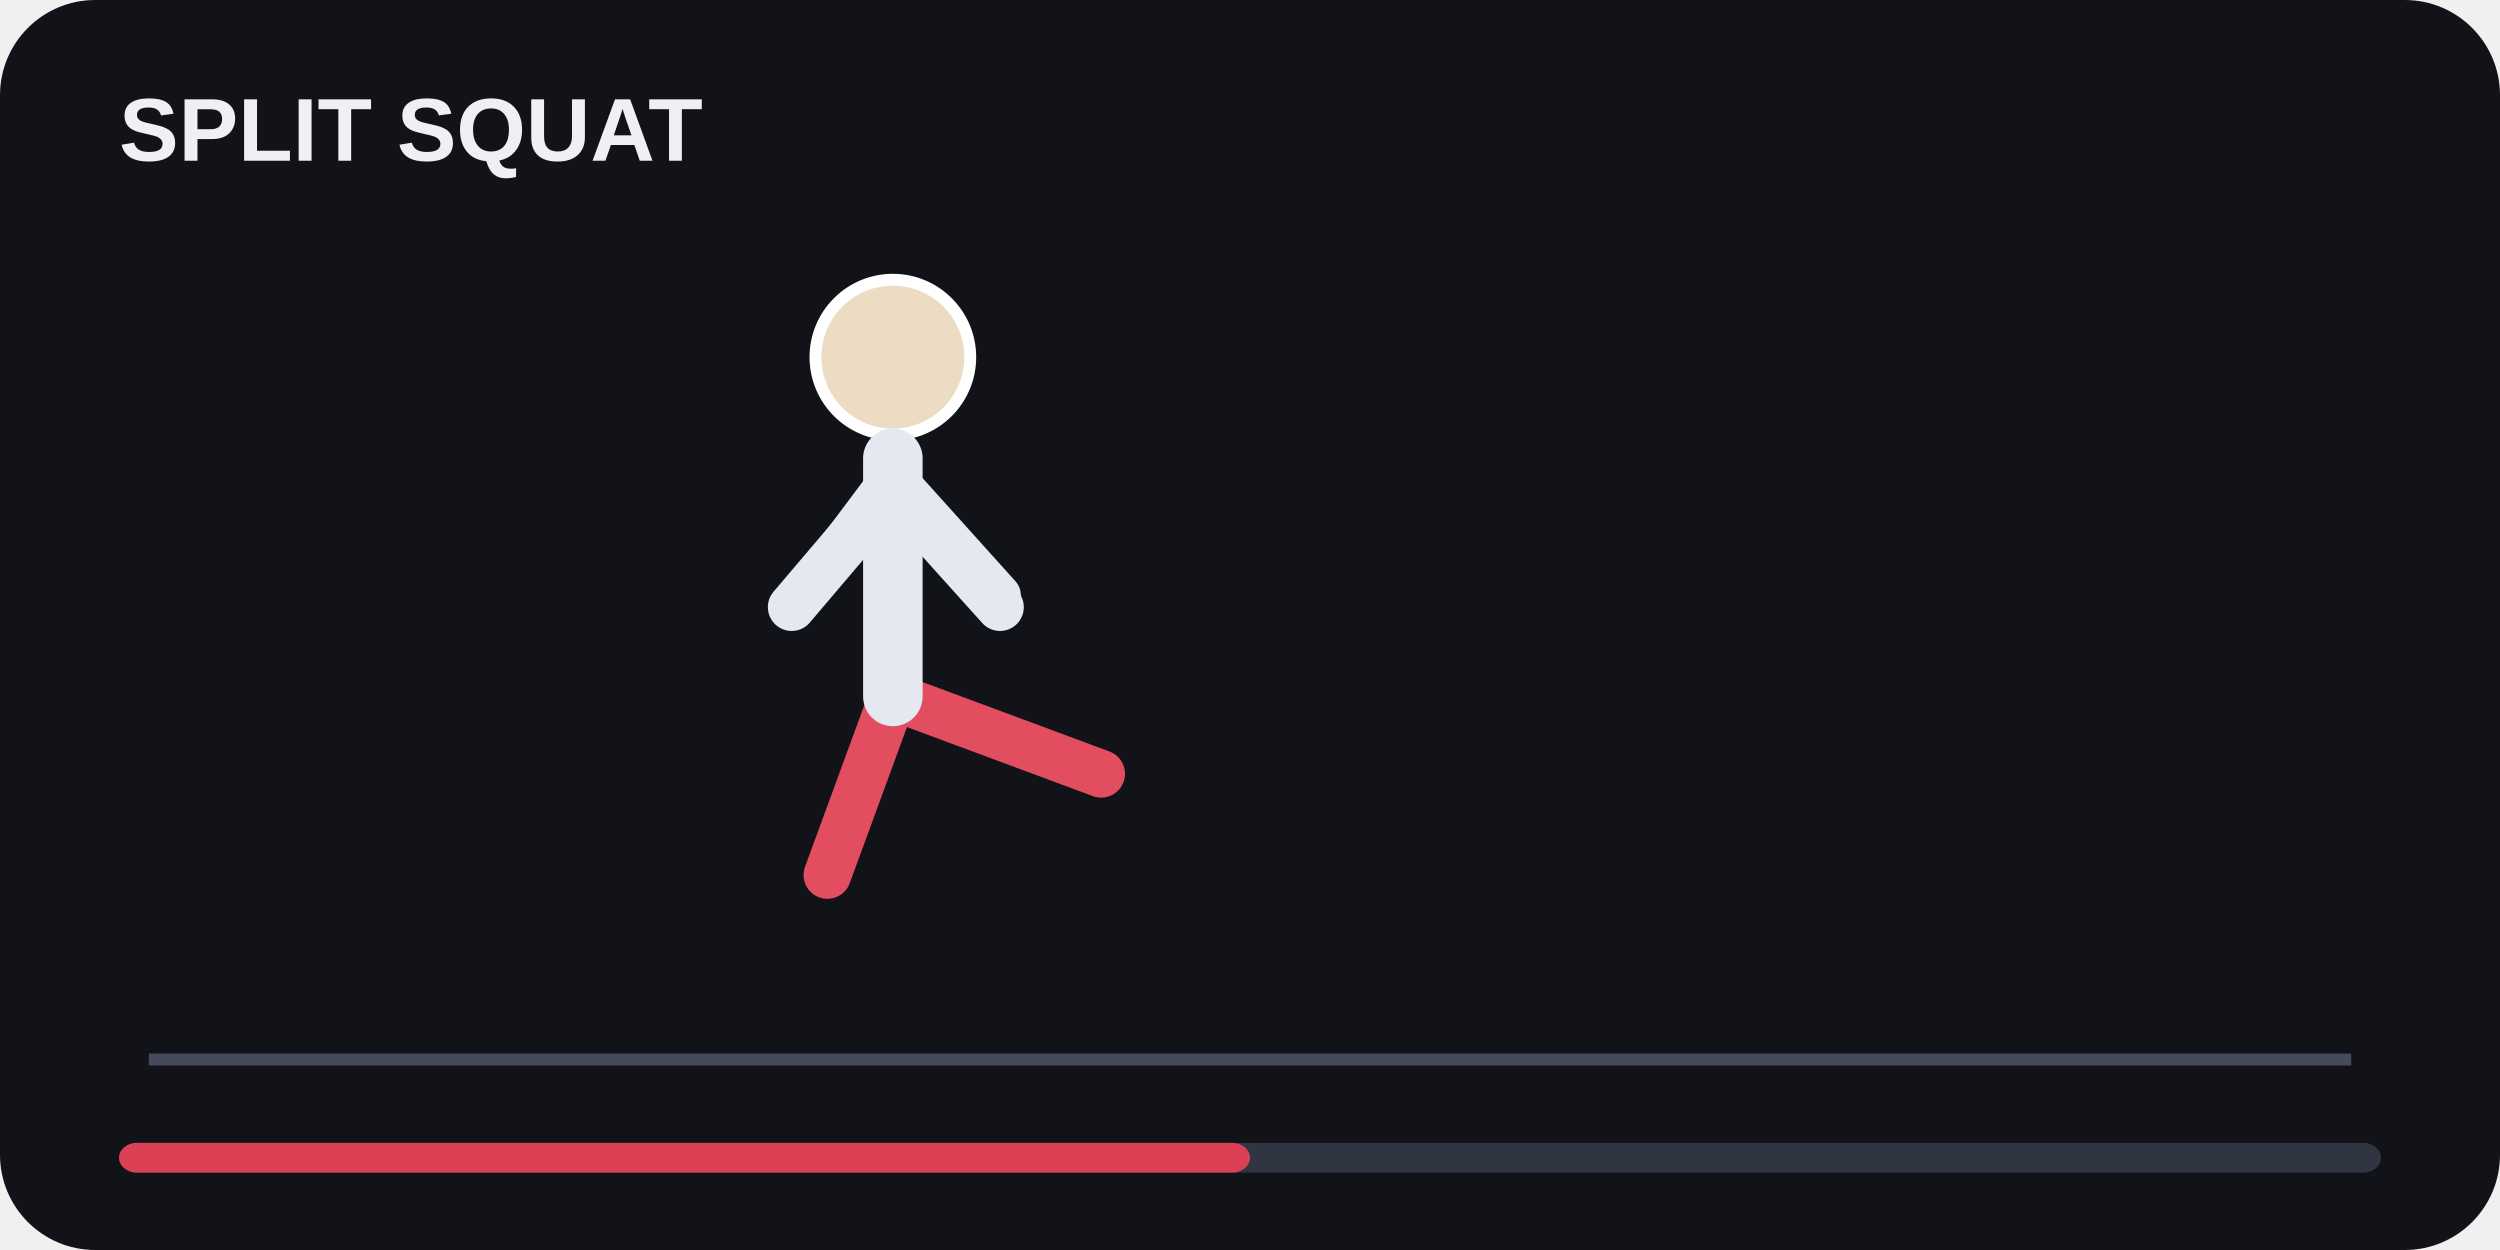
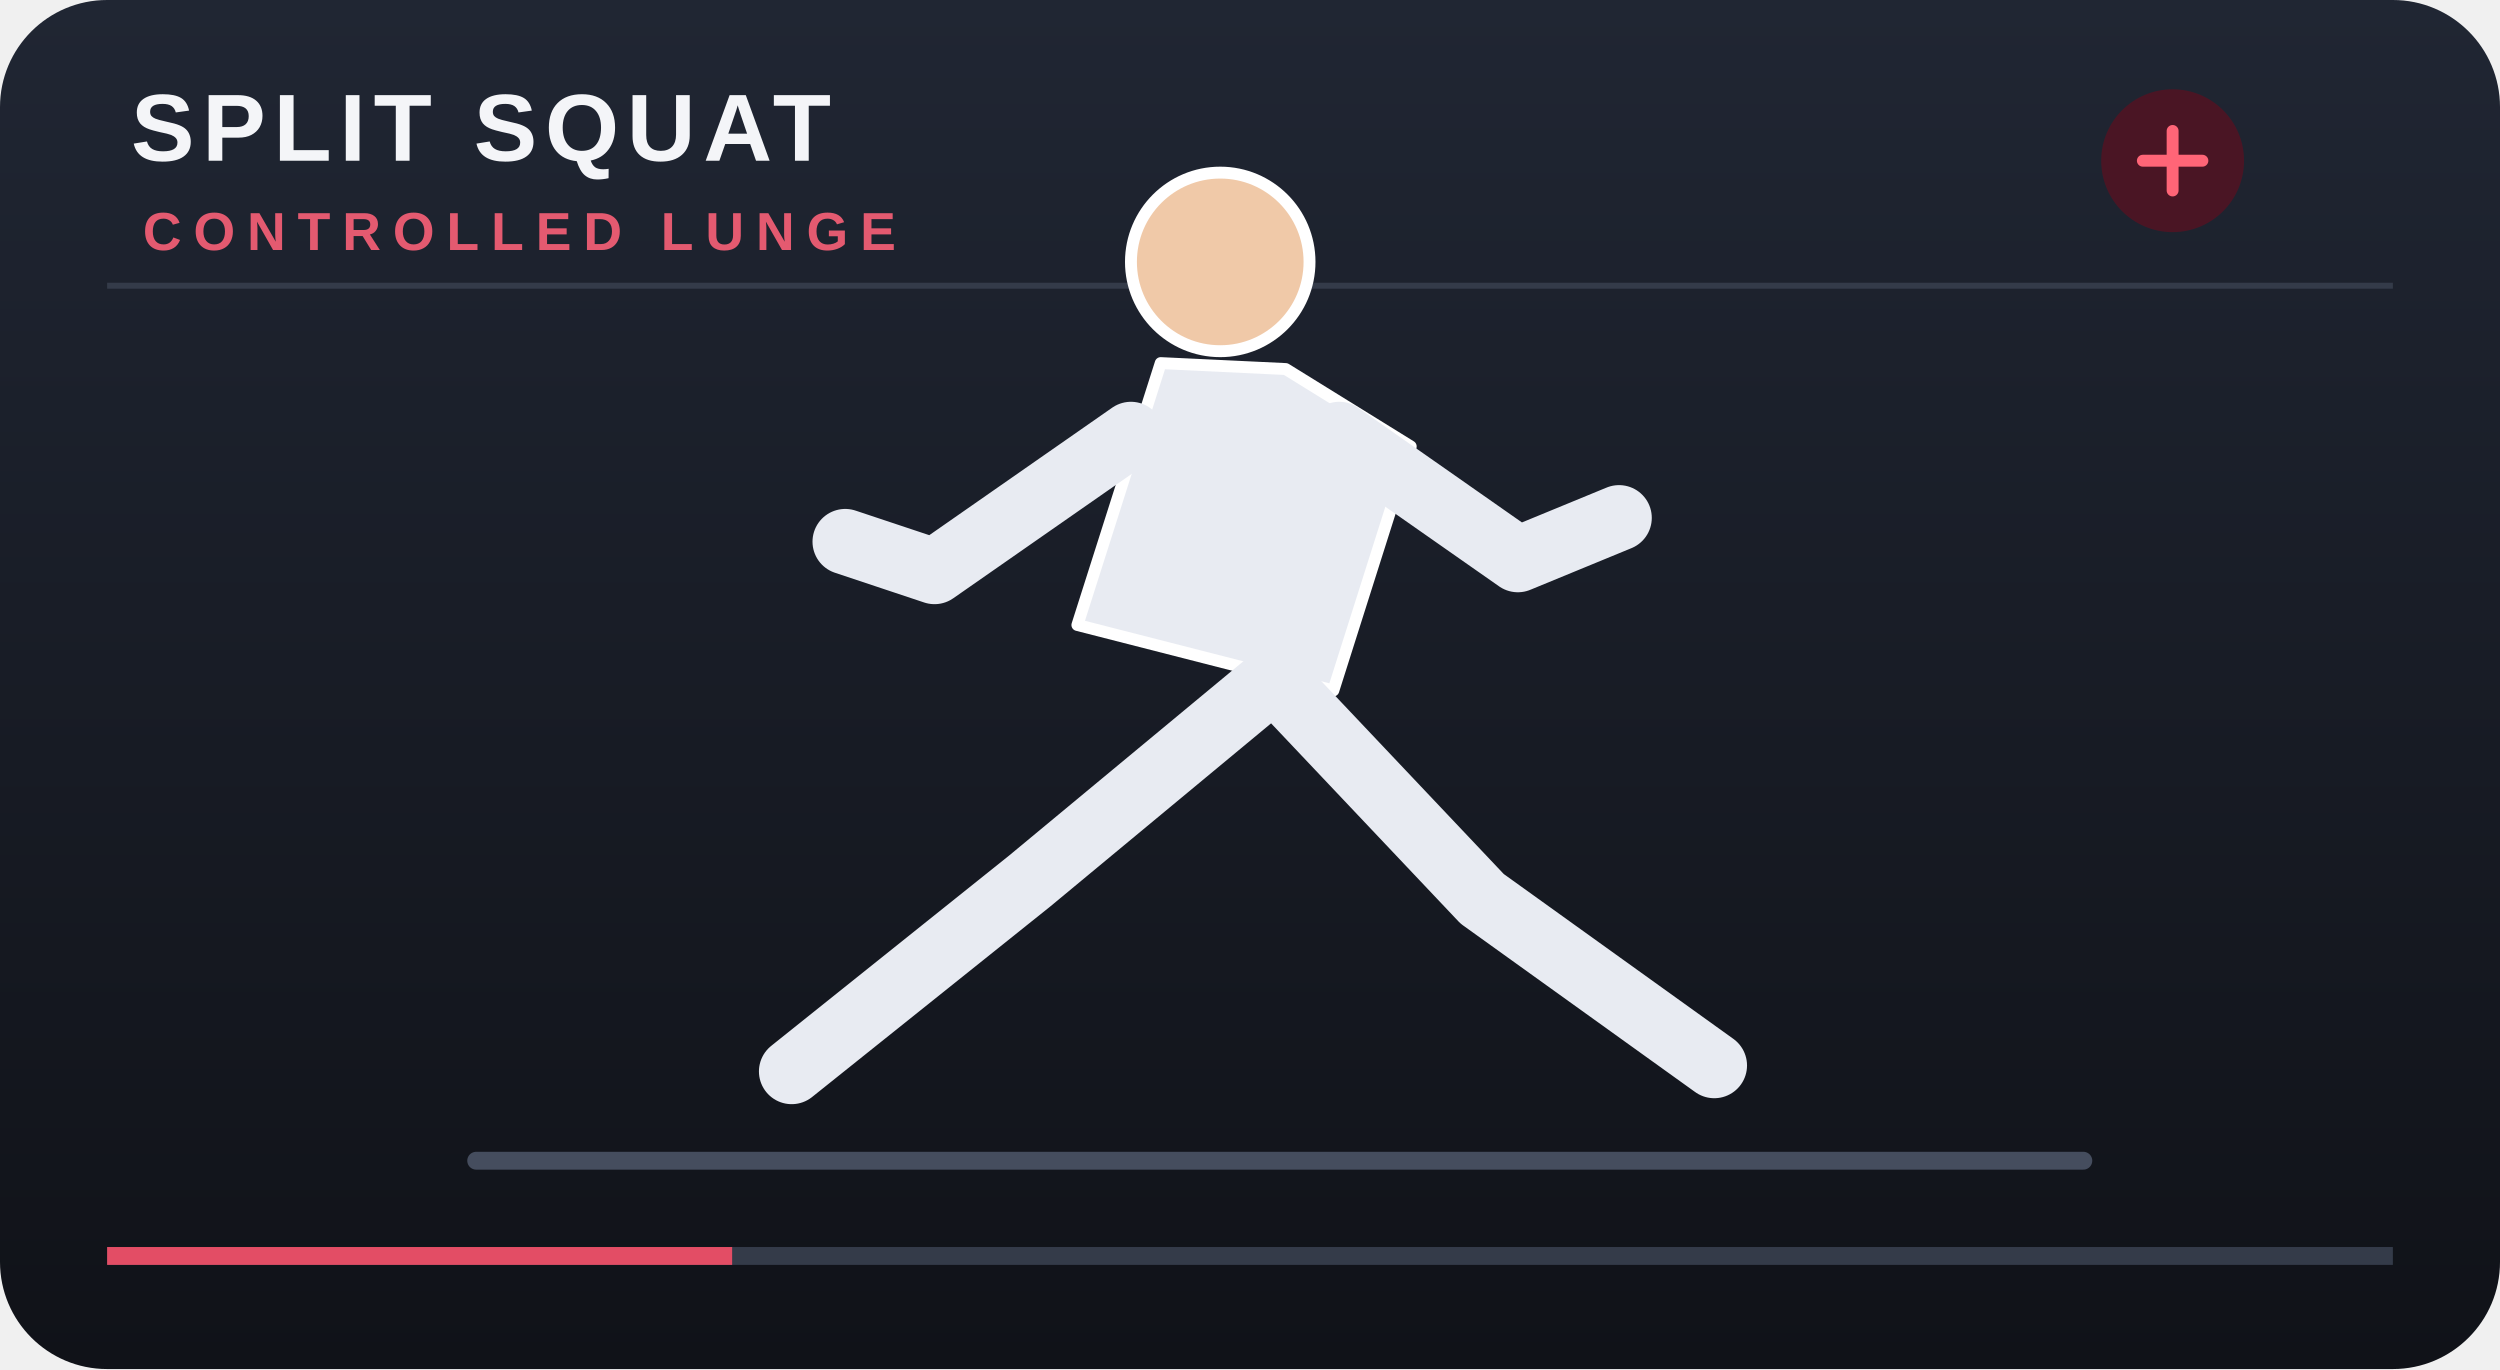
- <svg xmlns="http://www.w3.org/2000/svg" viewBox="0 0 420 210">
-   <rect width="420" height="210" rx="16" fill="#121318" />
-   <text x="20" y="27" fill="#eef0f5" font-family="Arial" font-size="15" font-weight="bold">SPLIT SQUAT</text>
-   <path d="M25 178 H395" stroke="#454b5b" stroke-width="2" />
-   <g transform="translate(115 22)">
-     <g stroke="#e4e8f0" stroke-width="8" stroke-linecap="round" stroke-linejoin="round" fill="none">
-       <path d="M35 55 L35 95" />
-       <path d="M35 60 L18 80 M35 60 L53 80" />
-       <path d="M18 80 L35 55 L53 80 M35 55 L35 95 M35 95 L15 125 M35 95 L58 125" stroke="none" />
-     </g>
-     <g stroke="#e4e8f0" stroke-width="7" stroke-linecap="round" fill="none">
-       <path d="M35 58 L20 78 M35 58 L53 78" />
-     </g>
-     <g stroke="#e34d60" stroke-width="8" stroke-linecap="round" fill="none">
-       <path d="M35 95 L24 125">
-         <animateTransform attributeName="transform" type="translate" values="0 0;0 0;0 0" dur="1s" repeatCount="indefinite" />
-       </path>
-       <path d="M35 95 L70 108">
-         <animateTransform attributeName="transform" type="rotate" values="0 35 95;18 35 95;0 35 95" dur="1.2s" repeatCount="indefinite" />
-       </path>
-     </g>
-     <circle cx="35" cy="38" r="13" fill="#ebdcc3" stroke="#fff" stroke-width="2" />
-     <path d="M35 55 L35 95" stroke="#e4e8f0" stroke-width="10" stroke-linecap="round">
-       <animateTransform attributeName="transform" type="translate" values="0 0;0 2;0 0" dur="1.2s" repeatCount="indefinite" />
-     </path>
+ <svg xmlns="http://www.w3.org/2000/svg" viewBox="0 0 420 230">
+   <defs>
+     <linearGradient id="bg" x2="0" y2="1">
+       <stop stop-color="#202633" />
+       <stop offset="1" stop-color="#101218" />
+     </linearGradient>
+     <linearGradient id="red">
+       <stop stop-color="#ff687b" />
+       <stop offset="1" stop-color="#b51f3b" />
+     </linearGradient>
+   </defs>
+   <style>.label{font:700 16px Arial;letter-spacing:1.3px;fill:#f4f5f8}.sub{font:600 9px Arial;letter-spacing:2px;fill:#e45a70}.floor{stroke:#454d5e;stroke-width:3;fill:none;stroke-linecap:round}.equipment{stroke:#697386;stroke-width:7;fill:none;stroke-linecap:round;stroke-linejoin:round}.body{fill:#e8ebf2;stroke:#fff;stroke-width:2;stroke-linejoin:round}.skin{fill:#f0c9a8;stroke:#fff;stroke-width:2}.limb{fill:none;stroke:#e8ebf2;stroke-width:11;stroke-linecap:round;stroke-linejoin:round}.bodyline{fill:none;stroke:#e8ebf2;stroke-width:16;stroke-linecap:round;stroke-linejoin:round}.athlete{transform-origin:210px 115px;animation:move 2.4s ease-in-out infinite}@keyframes move{0%,100%{translate:0 0}50%{translate:0 -3px}}.motion{fill:none;stroke:url(#red);stroke-width:4;stroke-linecap:round;stroke-dasharray:7 7;animation:flow 1.5s linear infinite}@keyframes flow{to{stroke-dashoffset:-28}}</style>
+   <rect width="420" height="230" rx="18" fill="url(#bg)" />
+   <path d="M18 48H402" stroke="#343b49" />
+   <text x="22" y="27" class="label">SPLIT SQUAT</text>
+   <text x="24" y="42" class="sub">CONTROLLED LUNGE</text>
+   <circle cx="365" cy="27" r="12" fill="#4a1524" />
+   <path d="M360 27h10m-5-5v10" stroke="#ff6577" stroke-width="2" stroke-linecap="round" />
+   <g class="athlete">
+     <circle cx="205" cy="44" r="15" class="skin" />
+     <path d="M195 61L181 105L224 116L237 75L216 62Z" class="body" />
+     <path d="M190 73L157 96L142 91M225 73L255 94L272 87M214 114L249 151L288 179M214 114L173 148L133 180" class="limb" />
  </g>
-   <rect x="20" y="192" width="380" height="5" rx="3" fill="#303542" />
-   <rect x="20" y="192" width="190" height="5" rx="3" fill="#dc4055">
-     <animate attributeName="width" values="5;380;5" dur="1.5s" repeatCount="indefinite" />
-   </rect>
+   <path d="M80 195H350" class="floor" />
+   <path d="M18 211H402" stroke="#343b49" stroke-width="3" />
+   <path d="M18 211H123" stroke="#e34d65" stroke-width="3" />
</svg>
